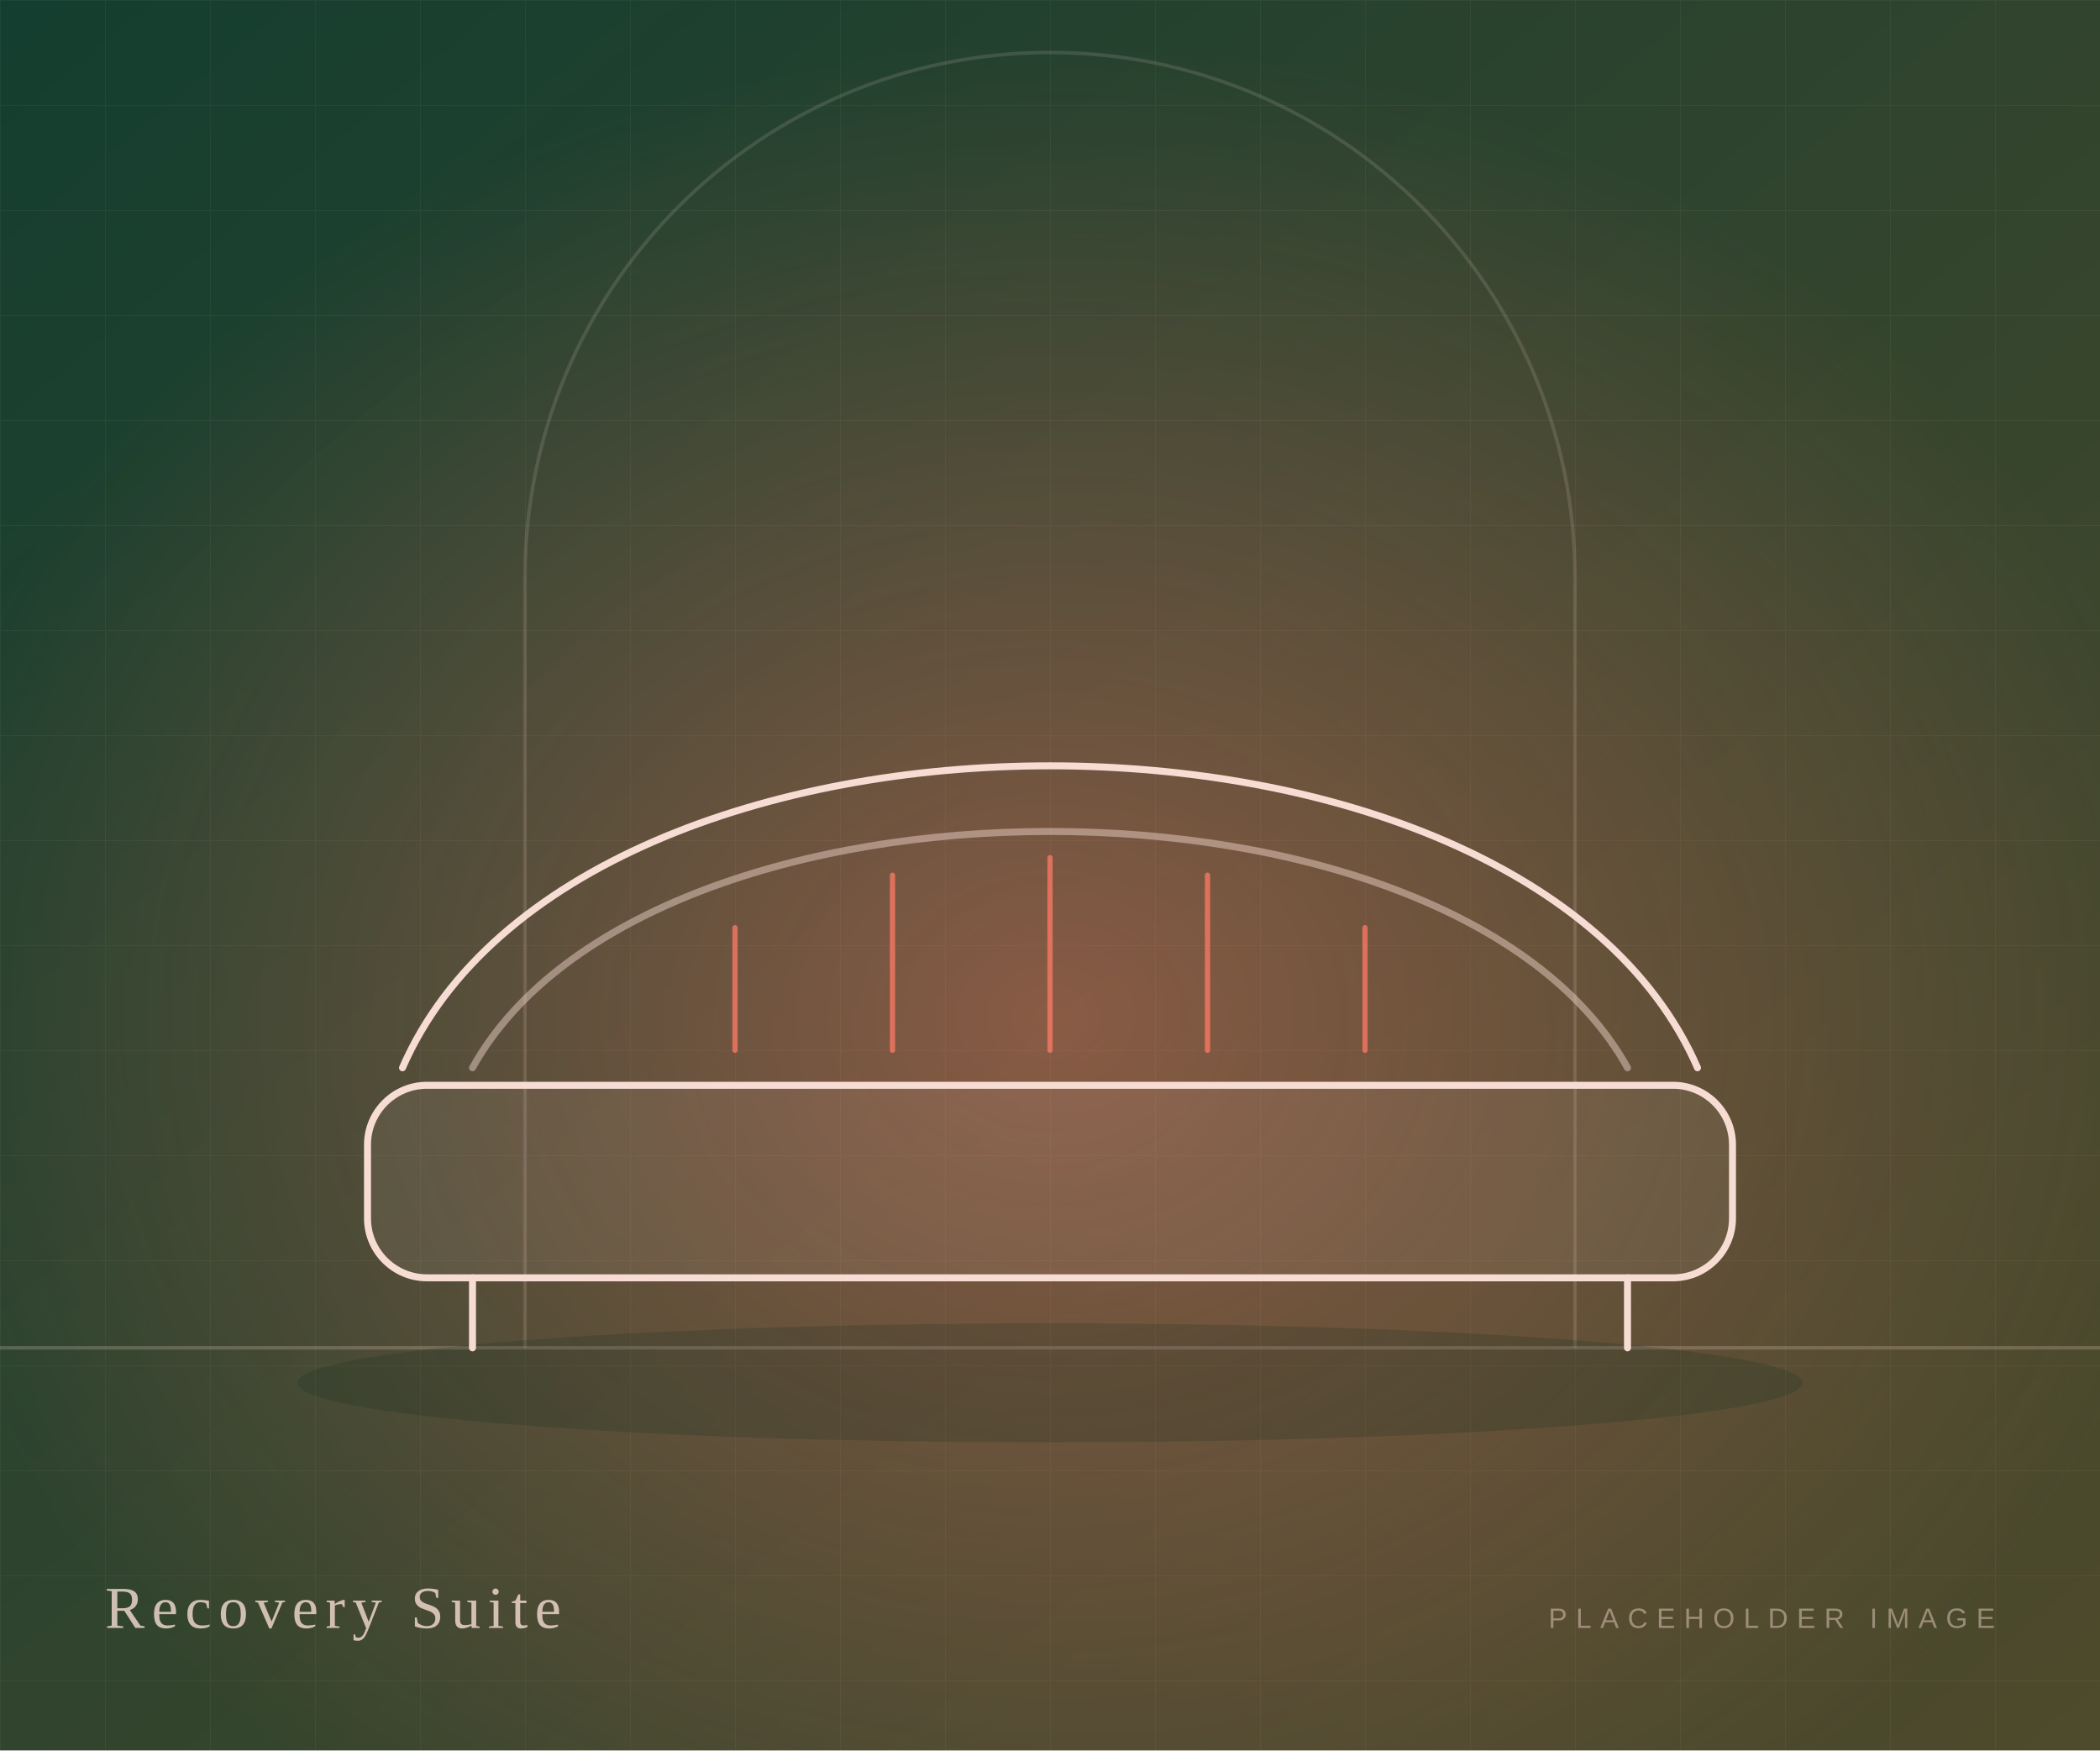
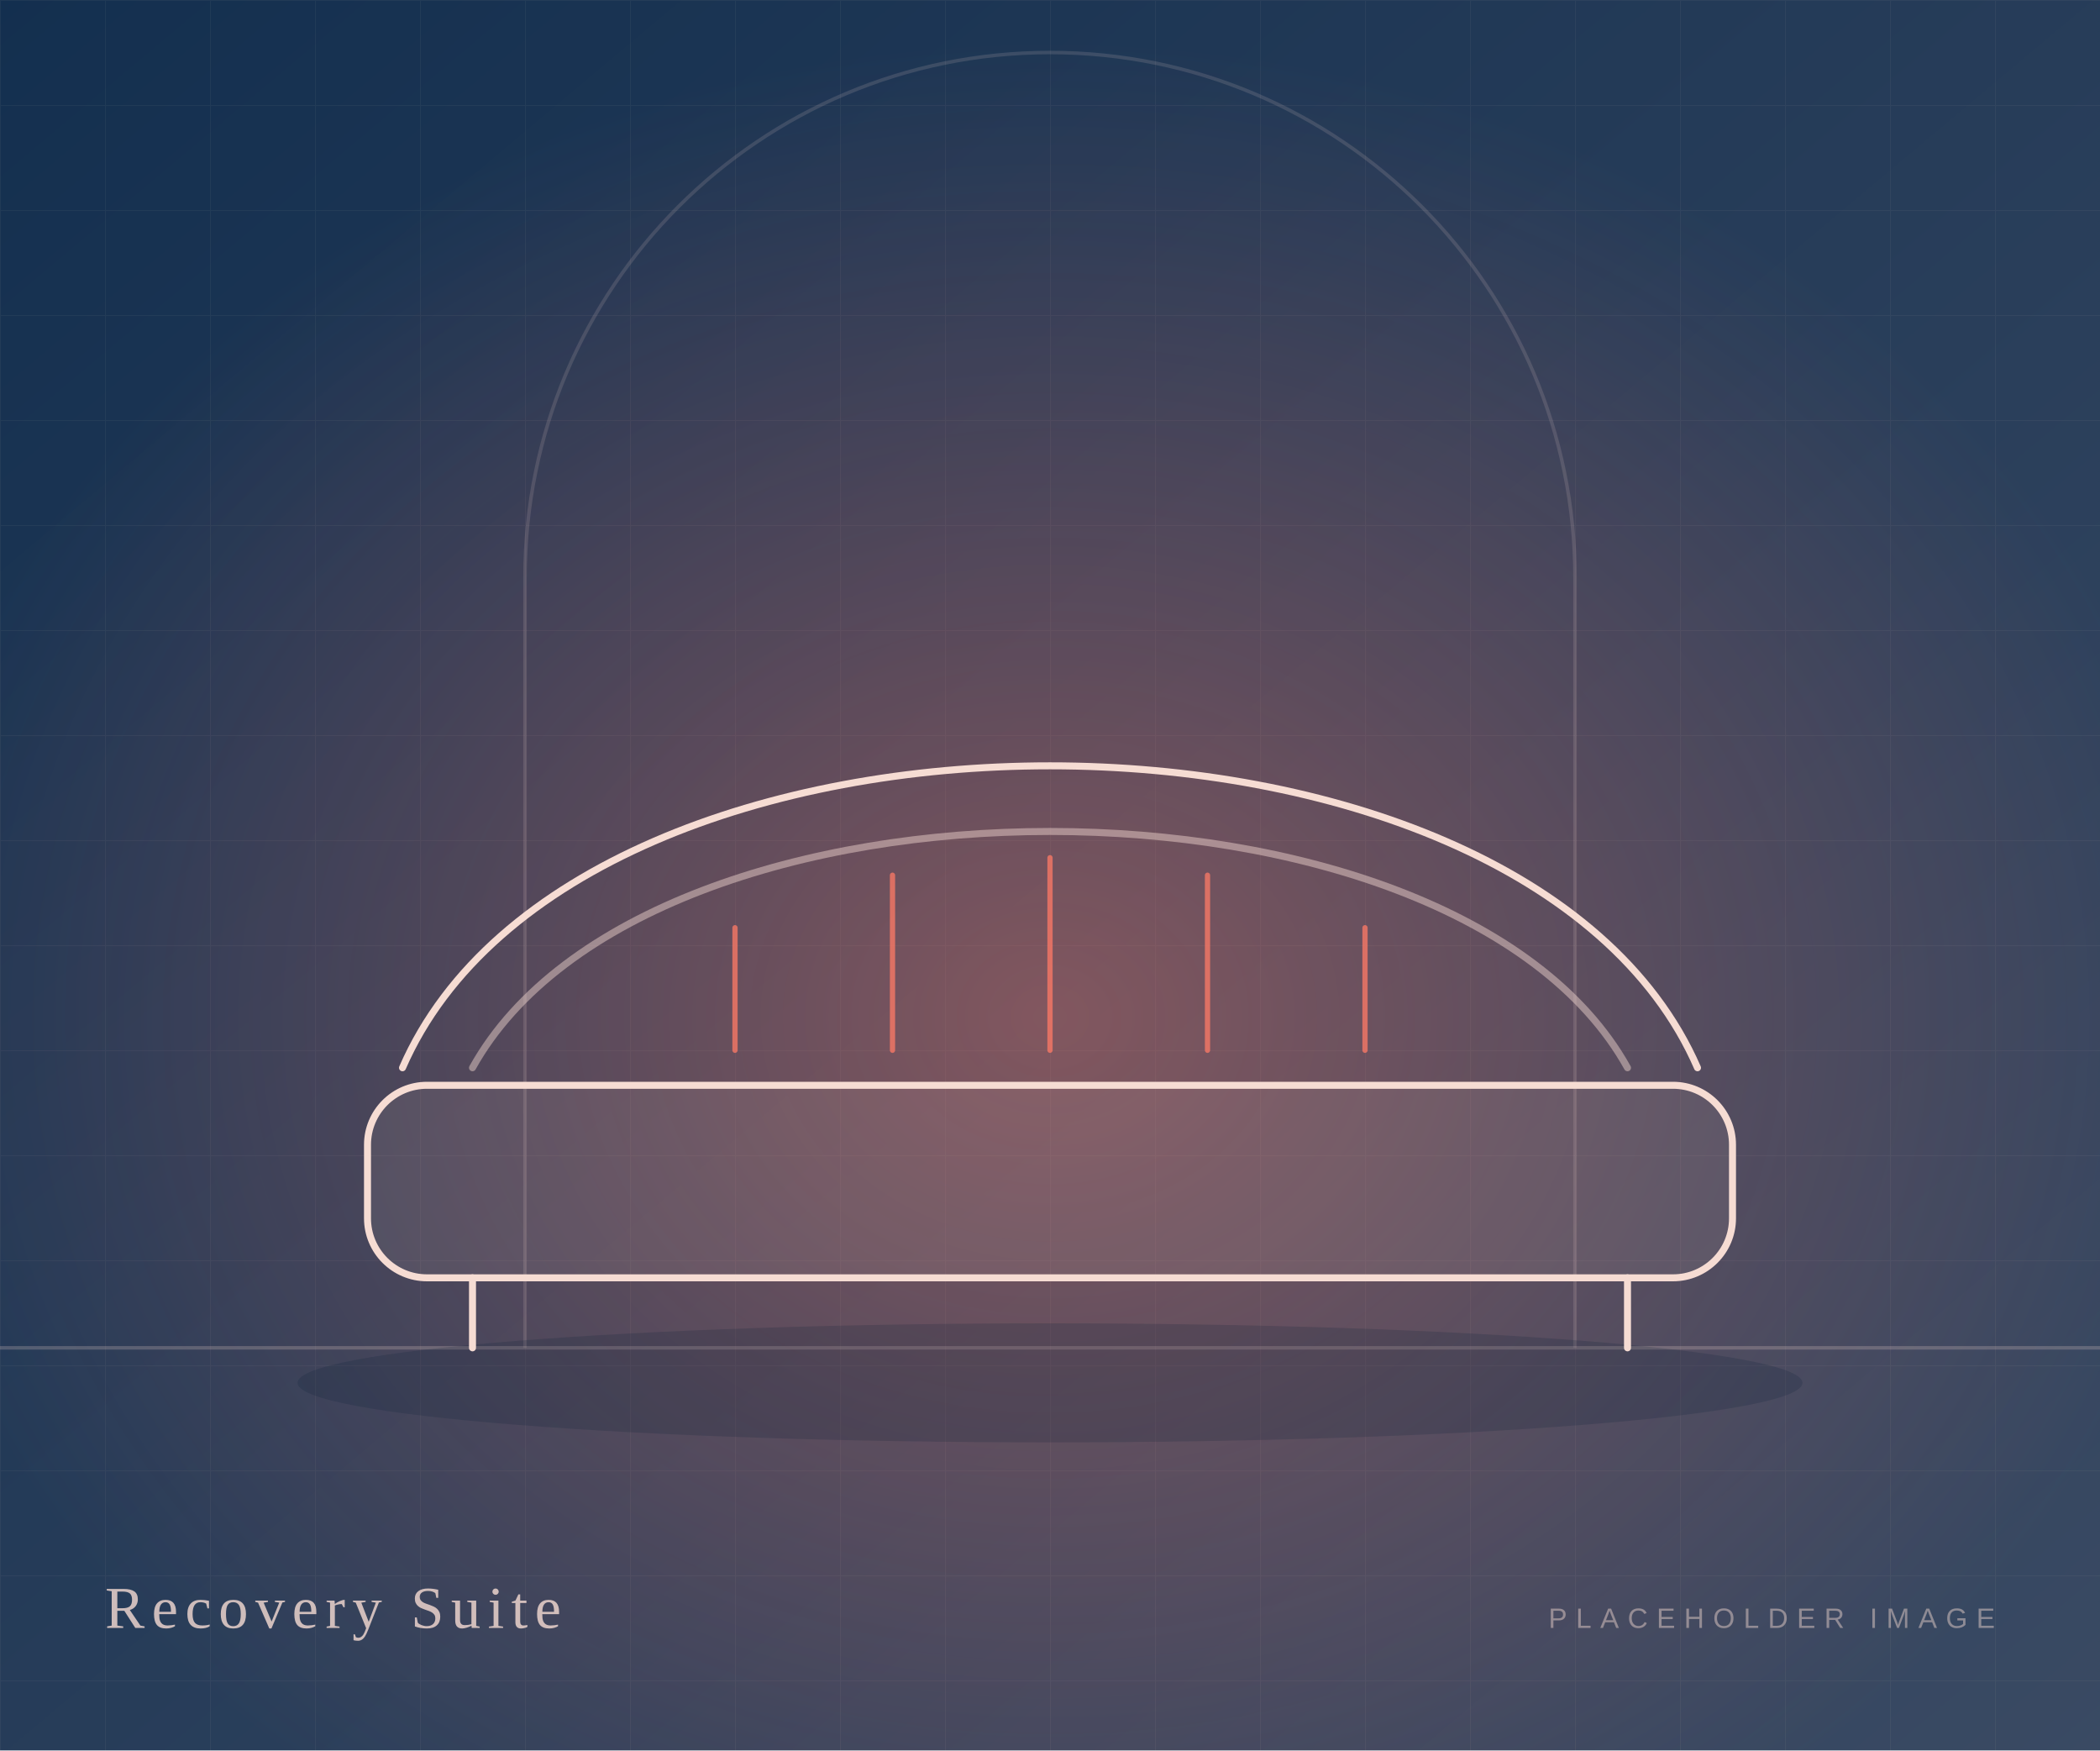
<svg xmlns="http://www.w3.org/2000/svg" viewBox="0 0 1200 1000" preserveAspectRatio="xMidYMid slice" role="img" aria-label="Recovery Suite placeholder">
  <defs>
    <linearGradient id="bg" x1="0" y1="0" x2="1" y2="1">
-       <stop offset="0" stop-color="#133E2F" />
-       <stop offset="1" stop-color="#4F4A2C" />
+       <stop offset="0" stop-color="#132F4F" />
+       <stop offset="1" stop-color="#3A4A63" />
    </linearGradient>
    <radialGradient id="glow" cx="0.5" cy="0.58" r="0.55">
      <stop offset="0" stop-color="#ff7a66" stop-opacity="0.42" />
      <stop offset="1" stop-color="#ff7a66" stop-opacity="0" />
    </radialGradient>
    <pattern id="grid" width="60" height="60" patternUnits="userSpaceOnUse">
      <path d="M60 0H0V60" fill="none" stroke="#f6dcd3" stroke-opacity="0.05" />
    </pattern>
  </defs>
  <rect width="1200" height="1000" fill="url(#bg)" />
  <rect width="1200" height="1000" fill="url(#grid)" />
  <rect width="1200" height="1000" fill="url(#glow)" />
  <path d="M300 770V330a300 300 0 0 1 600 0v440" fill="none" stroke="#f6dcd3" stroke-opacity="0.14" stroke-width="2" />
  <path d="M0 770H1200" stroke="#f6dcd3" stroke-opacity="0.22" stroke-width="2" />
-   <ellipse cx="600" cy="790" rx="430" ry="34" fill="#0A2A1F" fill-opacity="0.18" />
+   <ellipse cx="600" cy="790" rx="430" ry="34" fill="#0A1C33" fill-opacity="0.18" />
  <g fill="none" stroke="#f6dcd3" stroke-width="4" stroke-linecap="round" stroke-linejoin="round">
    <rect x="210" y="620" width="780" height="110" rx="34" fill="#f6dcd3" fill-opacity="0.08" />
    <path d="M230 610C330 380 870 380 970 610" />
    <path d="M270 610C370 430 830 430 930 610" stroke-opacity="0.45" />
    <g stroke="#ff7a66" stroke-opacity="0.75" stroke-width="3">
      <path d="M420 530V600M510 500V600M600 490V600M690 500V600M780 530V600" />
    </g>
    <path d="M270 730V770M930 730V770" />
  </g>
  <text x="60" y="930" font-family="Georgia, 'Times New Roman', serif" font-size="34" fill="#f6dcd3" fill-opacity="0.8" letter-spacing="4">Recovery Suite</text>
  <text x="1140" y="930" text-anchor="end" font-family="Arial, Helvetica, sans-serif" font-size="16" fill="#f6dcd3" fill-opacity="0.45" letter-spacing="5">PLACEHOLDER IMAGE</text>
</svg>
